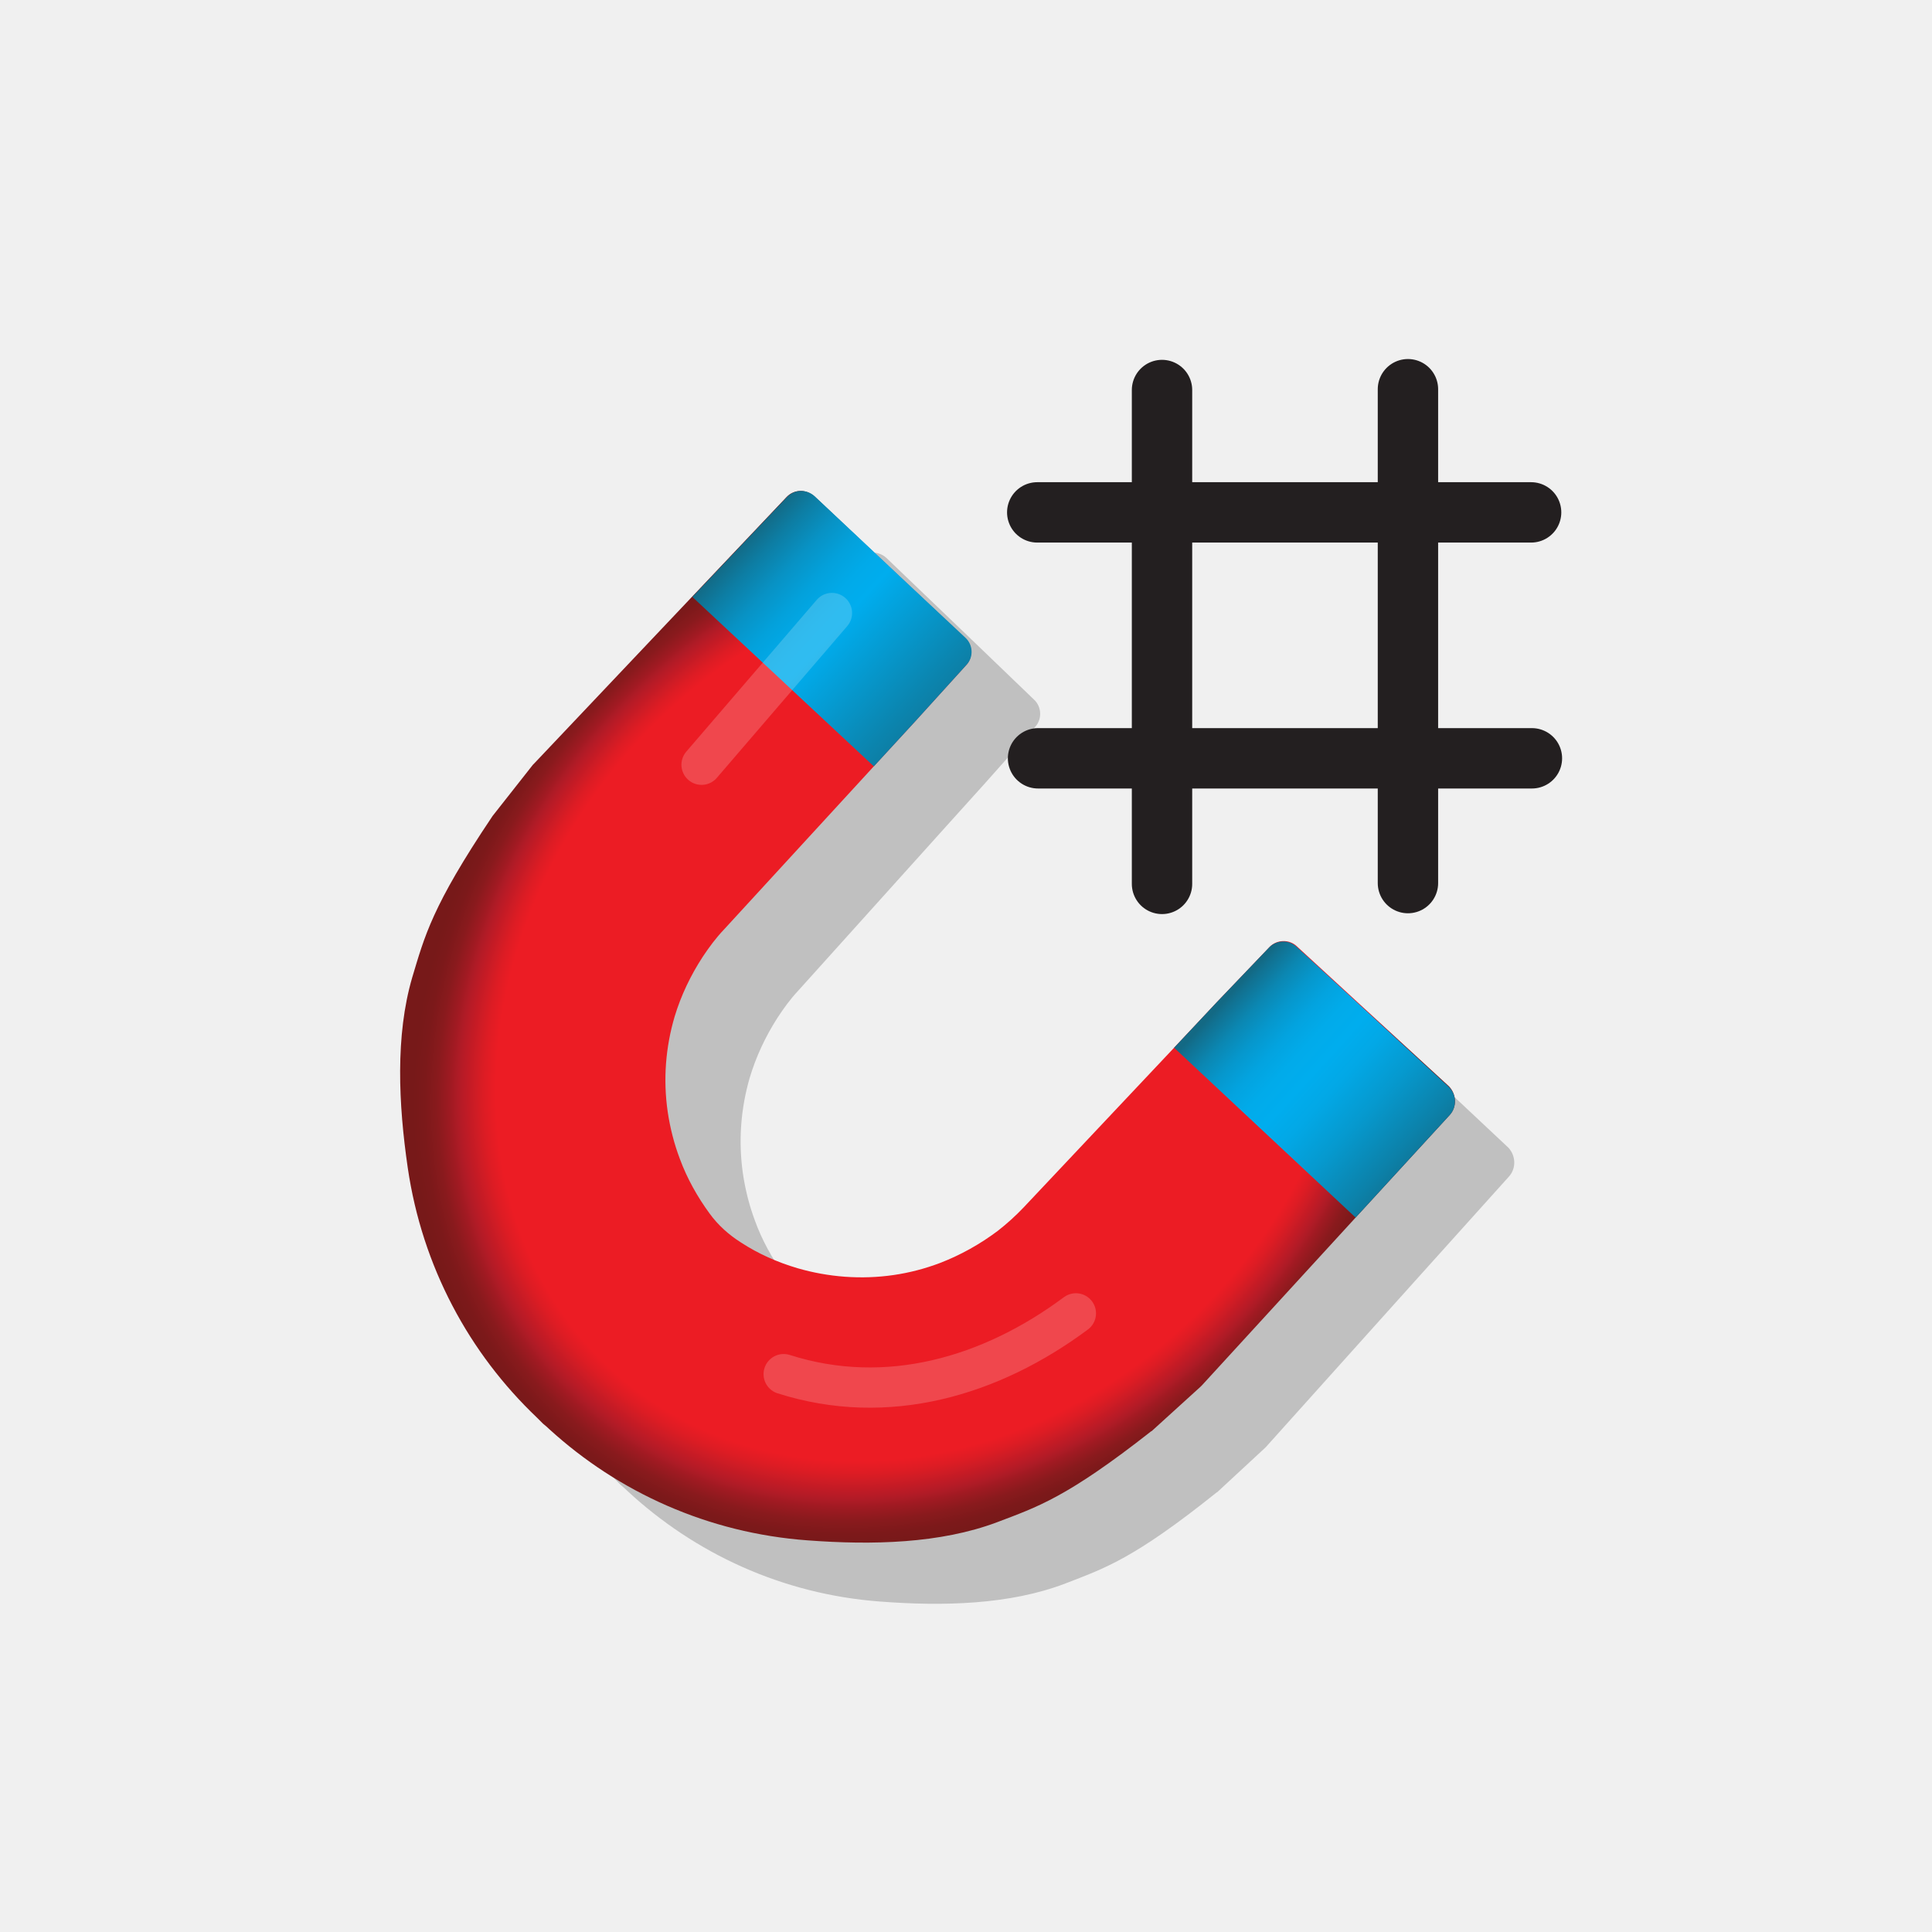
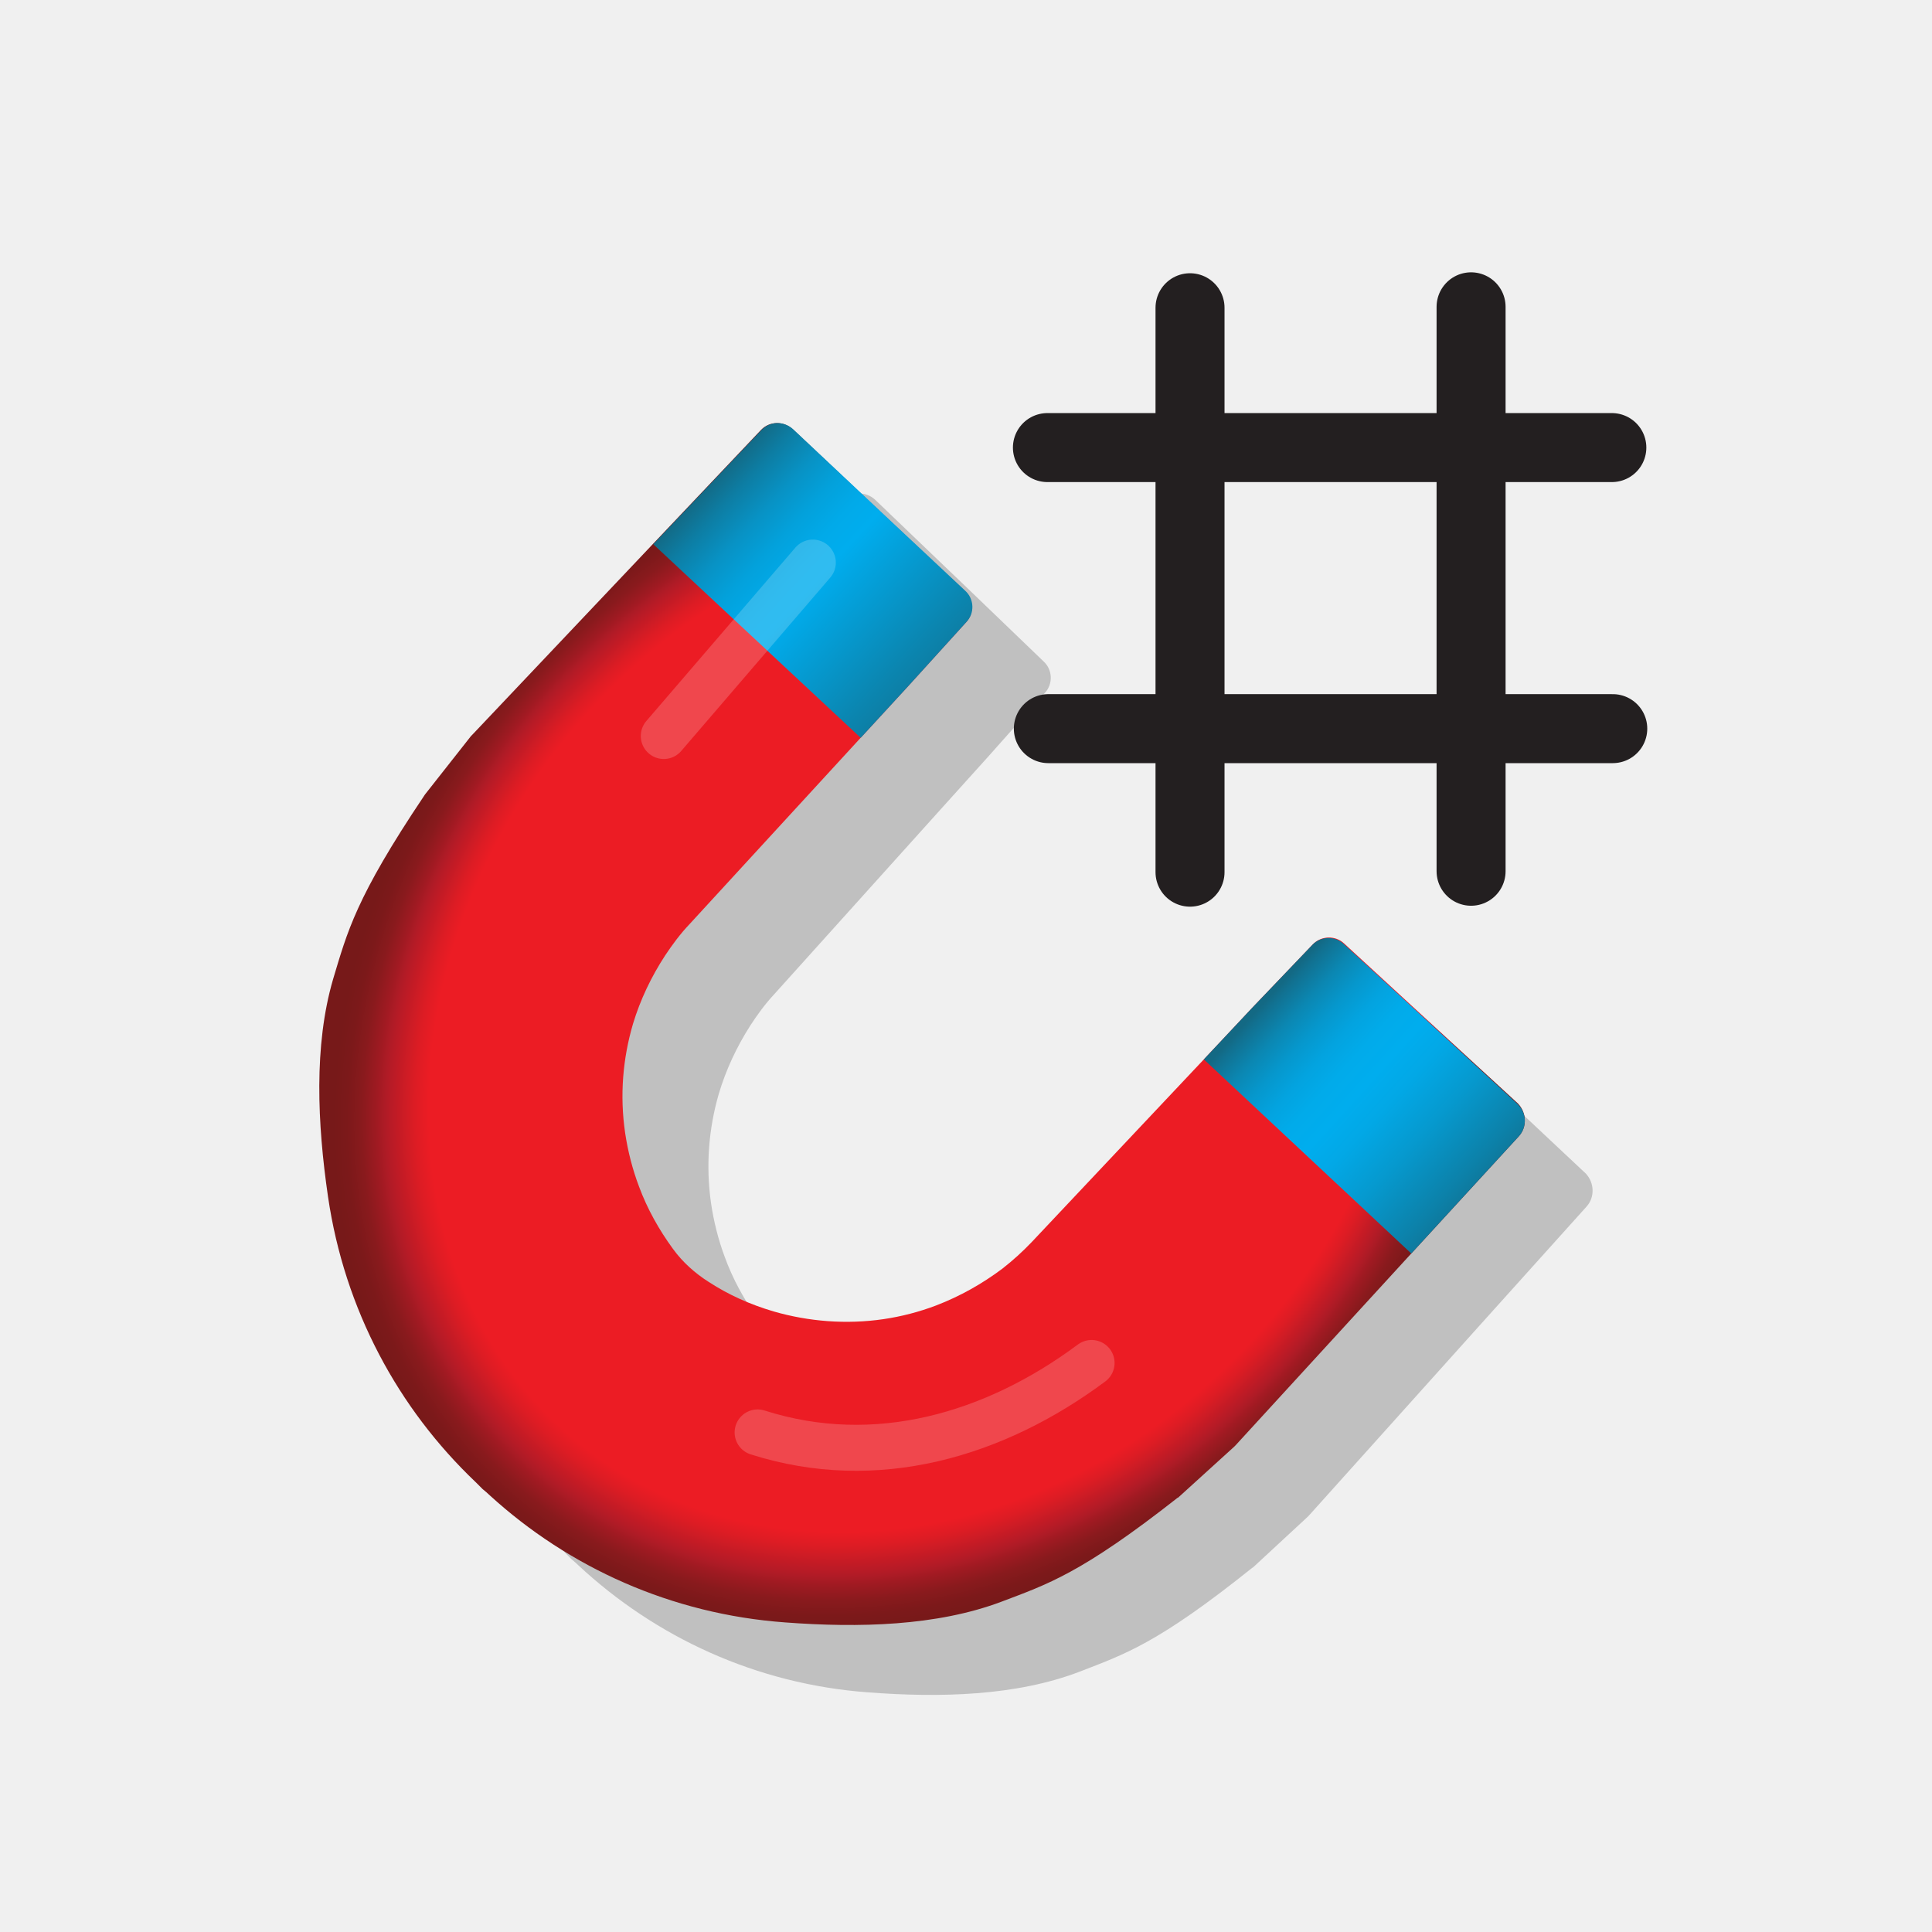
- <svg xmlns="http://www.w3.org/2000/svg" version="1.1" id="Layer_1" x="0px" y="0px" viewBox="0 0 48 48" style="enable-background:new 0 0 48 48;" xml:space="preserve">
+ <svg xmlns="http://www.w3.org/2000/svg" version="1.1" id="Layer_1" x="0px" y="0px" viewBox="3 3 42 42" style="enable-background:new 0 0 48 48;" xml:space="preserve">
  <style type="text/css">
	.st0{opacity:0.2;}
	.st1{fill:url(#XMLID_00000115514554791065067760000012489703680898575503_);}
	.st2{fill:url(#SVGID_1_);}
	.st3{fill:url(#SVGID_00000106119755979916897400000004708801485089067693_);}
	.st4{display:none;fill:#FFF100;}
	.st5{fill:none;stroke:#231F20;stroke-width:1.5;stroke-linecap:round;stroke-miterlimit:10;}
	.st6{display:none;fill:none;stroke:#231F20;stroke-width:1.25;stroke-linecap:round;stroke-miterlimit:10;}
	.st7{opacity:0.19;fill:none;stroke:#FFFFFF;stroke-linecap:round;stroke-miterlimit:10;enable-background:new    ;}
</style>
  <path id="XMLID_00000019651251341721943210000005570257145846259618_" class="st0" d="M37.495,29.225l-2.293,2.549l-3.743,4.168  c-0.01,0.01-0.02,0.02-0.029,0.03l-1.176,1.089c-0.01,0.01-0.02,0.02-0.029,0.02c-2.058,1.649-2.773,1.879-3.753,2.259  c-1.382,0.53-3.038,0.57-4.605,0.45c-2.43-0.18-4.615-1.199-6.291-2.759c-0.049-0.05-0.098-0.09-0.157-0.14  c-0.049-0.05-0.098-0.1-0.147-0.15c-0.823-0.8-1.519-1.729-2.058-2.779c-0.539-1.05-0.911-2.199-1.088-3.428  c-0.225-1.579-0.304-3.278,0.108-4.718c0.304-1.03,0.48-1.769,1.94-3.988c0.01-0.01,0.01-0.02,0.02-0.03l0.98-1.269  c0.01-0.01,0.02-0.02,0.029-0.03l3.841-4.138l2.303-2.479c0.186-0.2,0.48-0.2,0.676-0.02l2.117,2.029l1.548,1.489  c0.196,0.18,0.206,0.49,0.029,0.68l-1.244,1.399l-1.009,1.119l-3.635,4.038c-0.196,0.21-0.363,0.44-0.519,0.68  c-0.294,0.46-0.529,0.96-0.686,1.489c-0.216,0.75-0.284,1.549-0.167,2.369c0.059,0.4,0.157,0.79,0.294,1.159  c0.176,0.49,0.431,0.95,0.725,1.359c0.206,0.29,0.47,0.53,0.764,0.72c0.421,0.28,0.882,0.49,1.382,0.64  c0.372,0.11,0.754,0.18,1.146,0.21c0.813,0.06,1.587-0.06,2.312-0.34c0.51-0.2,0.98-0.47,1.411-0.8  c0.225-0.18,0.431-0.37,0.627-0.58l3.675-3.978l1.039-1.129l1.274-1.359c0.176-0.19,0.48-0.2,0.666-0.02l1.489,1.399l2.215,2.079  C37.662,28.716,37.671,29.025,37.495,29.225z" />
  <g id="shaded">
    <g>
      <radialGradient id="XMLID_00000044136170438578850000000017614749674683847299_" cx="198.146" cy="-260.174" r="11.823" gradientTransform="matrix(0.7639 0.6454 -0.7652 0.9058 -327.403 133.0501)" gradientUnits="userSpaceOnUse">
        <stop offset="0.839" style="stop-color:#EC1C24" />
        <stop offset="0.862" style="stop-color:#DD1C24" />
        <stop offset="0.906" style="stop-color:#B61B26" />
        <stop offset="0.913" style="stop-color:#AF1B26" />
        <stop offset="0.927" style="stop-color:#A01A22" />
        <stop offset="0.953" style="stop-color:#891A1D" />
        <stop offset="0.978" style="stop-color:#7C191A" />
        <stop offset="1" style="stop-color:#771919" />
      </radialGradient>
      <path id="XMLID_00000041297147520953760440000004016014525183788421_" style="fill:url(#XMLID_00000044136170438578850000000017614749674683847299_);" d="    M36.02,27.7l-2.34,2.55l-3.82,4.17c-0.01,0.01-0.02,0.02-0.03,0.03l-1.2,1.09c-0.01,0.01-0.02,0.02-0.03,0.02    c-2.1,1.65-2.83,1.88-3.83,2.26c-1.41,0.53-3.1,0.57-4.7,0.45c-2.48-0.18-4.71-1.2-6.42-2.76c-0.05-0.05-0.1-0.09-0.16-0.14    c-0.05-0.05-0.1-0.1-0.15-0.15c-0.84-0.8-1.55-1.73-2.1-2.78c-0.55-1.05-0.93-2.2-1.11-3.43c-0.23-1.58-0.31-3.28,0.11-4.72    c0.31-1.03,0.49-1.77,1.98-3.99c0.01-0.01,0.01-0.02,0.02-0.03l1-1.27c0.01-0.01,0.02-0.02,0.03-0.03l3.92-4.14l2.35-2.48    c0.19-0.2,0.49-0.2,0.69-0.02l2.16,2.03l1.58,1.49c0.2,0.18,0.21,0.49,0.03,0.68l-1.27,1.4l-1.03,1.12l-3.71,4.04    c-0.2,0.21-0.37,0.44-0.53,0.68c-0.3,0.46-0.54,0.96-0.7,1.49c-0.22,0.75-0.29,1.55-0.17,2.37c0.06,0.4,0.16,0.79,0.3,1.16    c0.18,0.49,0.44,0.95,0.74,1.36c0.21,0.29,0.48,0.53,0.78,0.72c0.43,0.28,0.9,0.49,1.41,0.64c0.38,0.11,0.77,0.18,1.17,0.21    c0.83,0.06,1.62-0.06,2.36-0.34c0.52-0.2,1-0.47,1.44-0.8c0.23-0.18,0.44-0.37,0.64-0.58l3.75-3.98l1.06-1.13l1.3-1.36    c0.18-0.19,0.49-0.2,0.68-0.02l1.52,1.4L36,26.99C36.19,27.19,36.2,27.5,36.02,27.7z" />
      <g>
        <linearGradient id="SVGID_1_" gradientUnits="userSpaceOnUse" x1="30.556" y1="28.711" x2="35.716" y2="33.406" gradientTransform="matrix(1 0 0 1 0 -4)">
          <stop offset="0" style="stop-color:#136984" />
          <stop offset="0.023" style="stop-color:#117191" />
          <stop offset="0.096" style="stop-color:#0B87B2" />
          <stop offset="0.17" style="stop-color:#0697CC" />
          <stop offset="0.245" style="stop-color:#03A3DF" />
          <stop offset="0.323" style="stop-color:#01ABEA" />
          <stop offset="0.408" style="stop-color:#00ADEE" />
          <stop offset="0.499" style="stop-color:#02A8E6" />
          <stop offset="0.643" style="stop-color:#0699CE" />
          <stop offset="0.822" style="stop-color:#0C81A9" />
          <stop offset="0.973" style="stop-color:#136984" />
        </linearGradient>
        <path class="st2" d="M36.02,27.7l-2.34,2.55l-2.64-2.47l-1.87-1.75l1.06-1.13l1.3-1.36c0.18-0.19,0.49-0.2,0.68-0.02l1.52,1.4     L35.99,27C36.19,27.19,36.2,27.5,36.02,27.7z" />
        <linearGradient id="SVGID_00000016039593421713064370000015113656217037012374_" gradientUnits="userSpaceOnUse" x1="17.958" y1="16.877" x2="24.49" y2="22.955" gradientTransform="matrix(1 0 0 1 0 -4)">
          <stop offset="0.084" style="stop-color:#136984" />
          <stop offset="0.147" style="stop-color:#0D7DA3" />
          <stop offset="0.227" style="stop-color:#0892C4" />
          <stop offset="0.304" style="stop-color:#03A1DB" />
          <stop offset="0.376" style="stop-color:#01AAE9" />
          <stop offset="0.438" style="stop-color:#00ADEE" />
          <stop offset="0.73" style="stop-color:#0B85AF" />
          <stop offset="0.951" style="stop-color:#136984" />
        </linearGradient>
        <path style="fill:url(#SVGID_00000016039593421713064370000015113656217037012374_);" d="M23.981,15.84     c0.2,0.18,0.21,0.49,0.03,0.68l-1.27,1.4l-1.03,1.12l-1.95-1.82l-2.56-2.39l2.35-2.48c0.19-0.2,0.49-0.2,0.69-0.02l2.16,2.03     L23.981,15.84z" />
      </g>
      <polygon class="st4" points="22.7,22.59 21.76,25.14 23.06,24.94 22.03,27.94 24.33,23.91 22.74,24.22   " />
      <line class="st5" x1="25.77" y1="12.73" x2="38.04" y2="12.73" />
      <line class="st6" x1="25.79" y1="15.78" x2="38.06" y2="15.78" />
      <line class="st5" x1="25.79" y1="18.84" x2="38.06" y2="18.84" />
      <line class="st5" x1="34.98" y1="9.67" x2="34.98" y2="21.94" />
      <line class="st6" x1="31.92" y1="9.69" x2="31.92" y2="21.96" />
      <line class="st5" x1="28.87" y1="9.69" x2="28.87" y2="21.96" />
    </g>
    <path class="st7" d="M19.47,34.14c2.57,0.82,5.15,0.06,7.26-1.51" />
    <path class="st7" d="M20.67,15.23c-1.08,1.26-2.16,2.51-3.24,3.77" />
  </g>
</svg>
